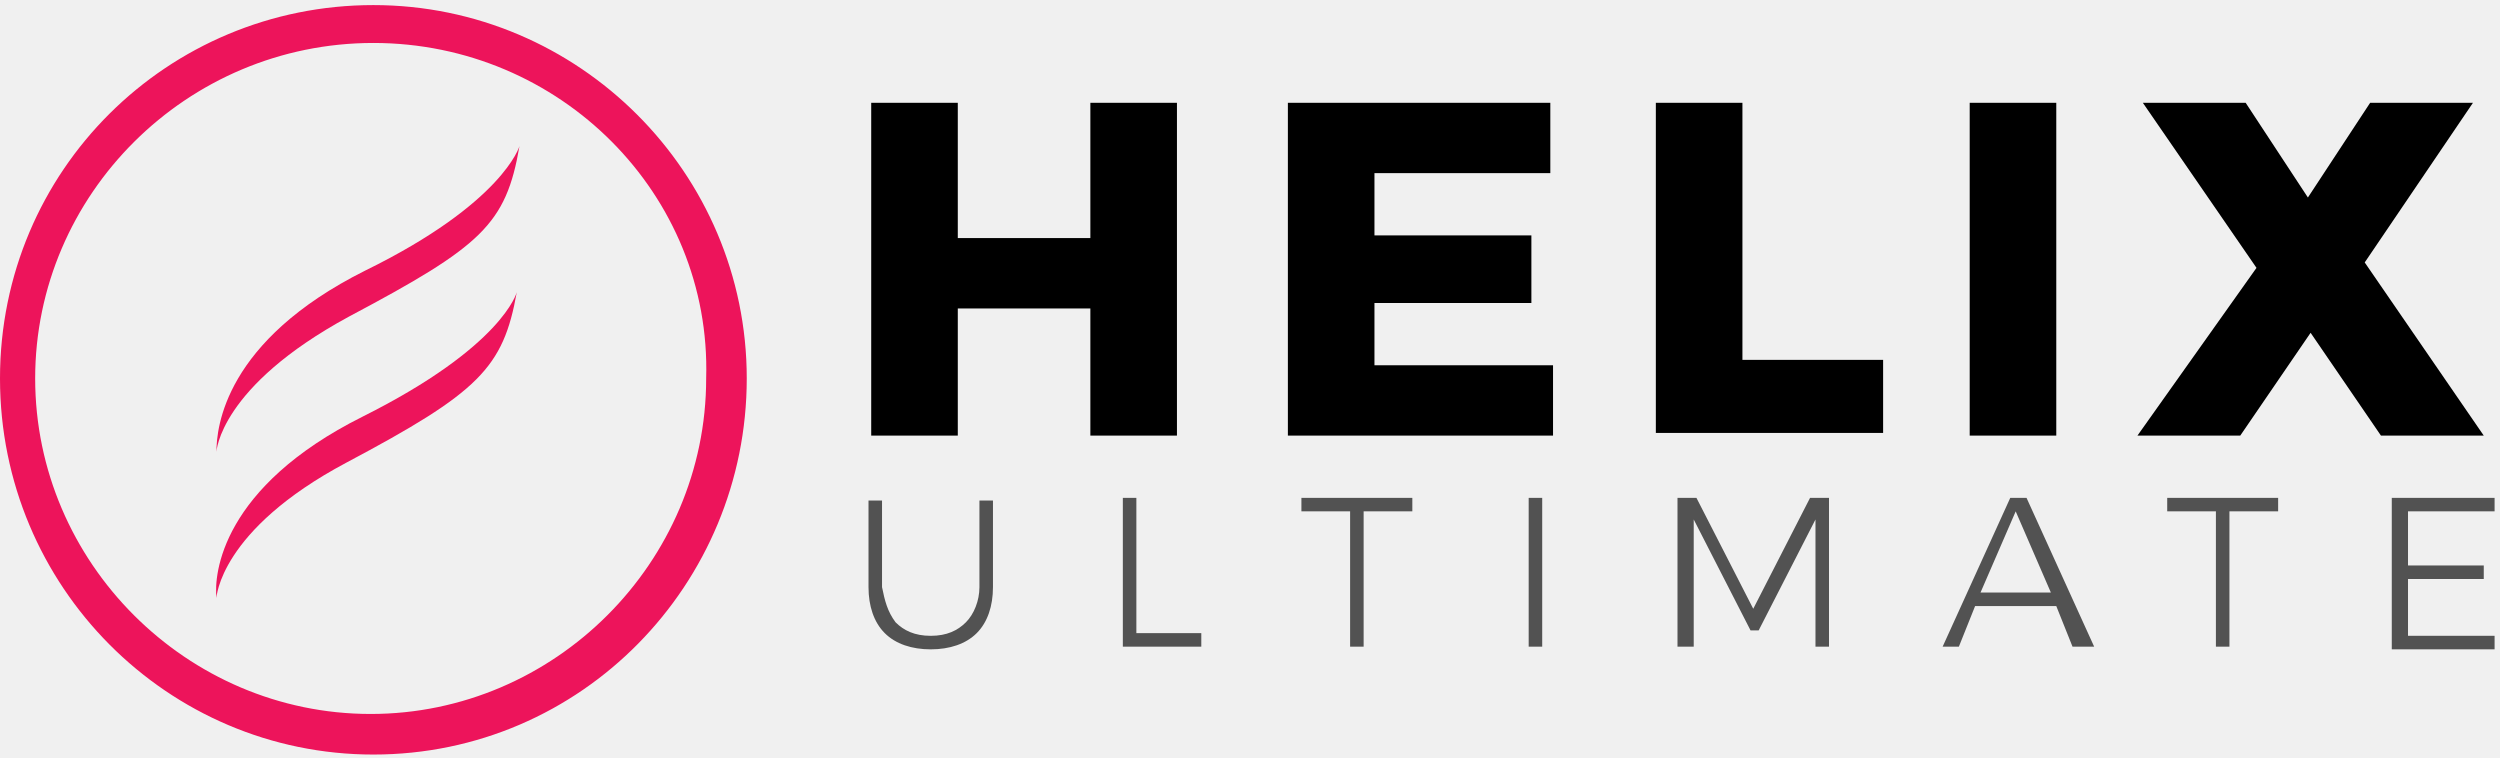
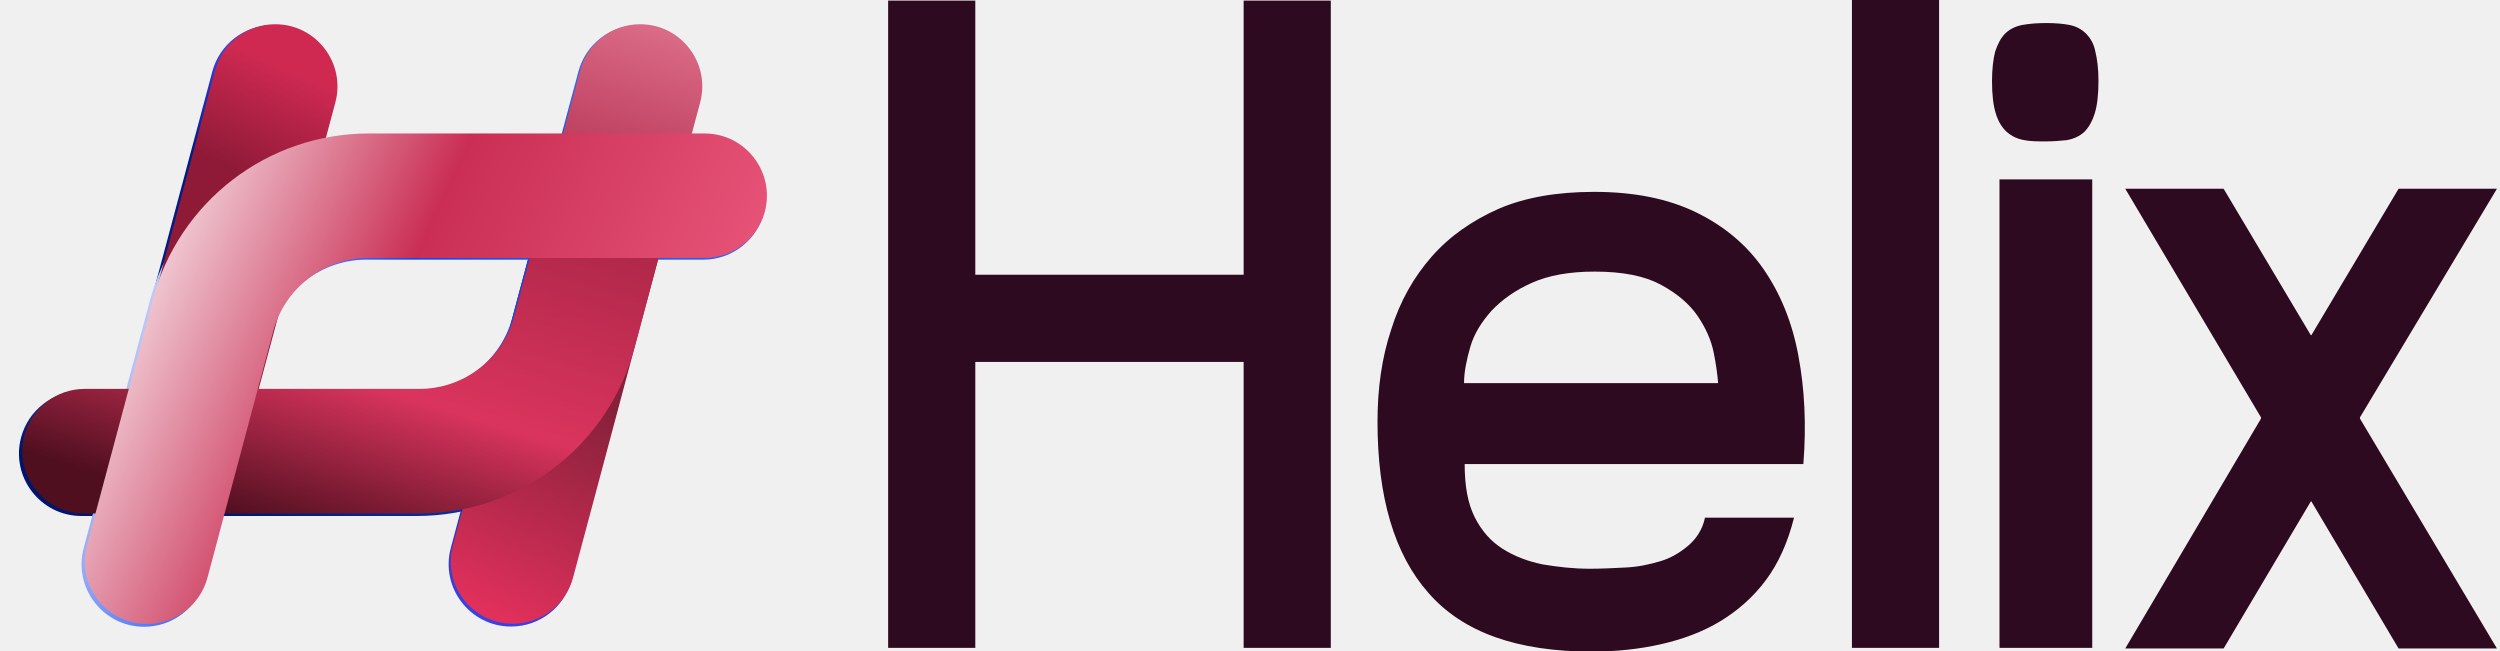
- <svg xmlns="http://www.w3.org/2000/svg" viewBox="0 0 92.4 28" enable-background="new 0 0 92.4 28">
-   <style type="text/css">.st0{fill:#ED145B;} .st1{fill:#525252;}</style>
-   <path id="Fill-1_6_" class="st0" d="M8 16.7c0-.9.3-4.1 5.5-6.7 5.1-2.5 5.7-4.6 5.7-4.6-.5 2.9-1.4 3.7-6.3 6.3-4.8 2.6-4.9 5-4.9 5z" />
-   <path id="Fill-3_6_" class="st0" d="M8 22.1s.1-2.5 4.8-5c4.9-2.6 5.8-3.5 6.3-6.3 0 0-.5 2-5.7 4.6-5.2 2.6-5.5 5.8-5.4 6.7" />
-   <g id="Group-7_6_">
-     <path id="Fill-5_6_" class="st0" d="M13.8 1.588c-6.9 0-12.5 5.6-12.5 12.4s5.6 12.4 12.4 12.4 12.4-5.6 12.4-12.4c.2-6.8-5.4-12.4-12.3-12.4m0 26.3c-7.6 0-13.8-6.2-13.8-13.9s6.2-13.8 13.8-13.8 13.8 6.2 13.8 13.8-6.1 13.9-13.8 13.9" />
+ <svg xmlns="http://www.w3.org/2000/svg" width="722" height="188" fill="none">
+   <path d="M78.734 7.267a18.024 18.024 0 00-17.412 13.37L33.08 126.304l34.787 9.318L96.145 29.949c3.062-11.446-5.563-22.682-17.411-22.682z" fill="url(#paint0_linear)" />
+   <path d="M147.601 180.944a18.025 18.025 0 0017.414-13.37l28.241-105.668-34.787-9.373-28.28 105.729c-3.062 11.446 5.564 22.682 17.412 22.682z" fill="url(#paint1_linear)" />
+   <path d="M184.443 7.267a18 18 0 00-17.386 13.336l-19.1 71.187a28.458 28.458 0 01-10.171 15.252 28.378 28.378 0 01-17.351 5.865H23.539A18.056 18.056 0 006.1 126.285c-3.077 11.47 5.565 22.736 17.44 22.736h96.951a64.499 64.499 0 0039.293-13.417 64.677 64.677 0 0023.016-34.607l19.033-71.073c3.061-11.432-5.554-22.657-17.389-22.657z" fill="url(#paint2_linear)" />
+   <path d="M220.539 61.67c3.107-11.468-5.529-22.755-17.411-22.755h-97.41a64.687 64.687 0 00-39.344 13.416 64.913 64.913 0 00-23.11 34.613l-19.09 71.314c-3.072 11.48 5.578 22.751 17.462 22.751 8.19 0 15.356-5.505 17.466-13.418l19.061-71.462A28.665 28.665 0 0188.4 80.879a28.565 28.565 0 0117.374-5.887h97.355c8.146 0 15.281-5.46 17.411-13.322z" fill="url(#paint3_linear)" />
+   <path d="M79.49 7A17.968 17.968 0 0062.13 20.328l-28.154 105.34 34.68 9.289L96.845 29.612C99.899 18.202 91.301 7 79.489 7z" fill="url(#paint4_linear)" />
+   <path d="M148.143 180.138a17.968 17.968 0 0017.359-13.329l28.154-105.34-34.679-9.343-28.193 105.401c-3.052 11.41 5.547 22.611 17.359 22.611z" fill="url(#paint5_linear)" />
+   <path d="M184.87 7a17.945 17.945 0 00-17.332 13.295l-19.041 70.966a28.362 28.362 0 01-10.139 15.205 28.287 28.287 0 01-17.297 5.846H24.466A18.001 18.001 0 007.08 125.649c-3.067 11.434 5.548 22.665 17.386 22.665h96.65a64.298 64.298 0 0039.171-13.375 64.488 64.488 0 0022.945-34.499l18.973-70.852C205.257 18.19 196.669 7 184.87 7z" fill="url(#paint6_linear)" />
+   <path d="M220.854 61.234c3.098-11.432-5.512-22.684-17.356-22.684H106.39a64.487 64.487 0 00-39.222 13.374A64.71 64.71 0 0044.13 86.429L25.1 157.522c-3.064 11.444 5.56 22.68 17.407 22.68a18.02 18.02 0 0017.412-13.376l19.002-71.24a28.576 28.576 0 0110.203-15.203 28.478 28.478 0 0117.321-5.868h97.053c8.12 0 15.233-5.443 17.356-13.28z" fill="url(#paint7_linear)" />
+   <g clip-path="url(#clip0)" fill="#2E0A20">
+     <path d="M359.165.179h25.173v186.92h-25.173v-82.576h-77.497v82.576h-25.173V.179h25.173v79.158h77.497V.179zM460.396 55.41c11.508 0 21.397 1.98 29.489 5.937 8.091 3.958 14.564 9.355 19.419 16.371 4.854 7.017 8.271 15.292 10.069 25.007 1.798 9.535 2.337 19.969 1.438 31.303h-97.815c0 6.297.899 11.334 2.877 15.292 1.978 3.958 4.675 7.016 8.092 9.175 3.416 2.159 7.192 3.598 11.507 4.498 4.316.72 8.811 1.259 13.666 1.259 3.416 0 6.832-.18 10.428-.36 3.596-.179 6.833-.899 9.89-1.799 3.056-.899 5.754-2.518 8.091-4.497 2.338-1.979 4.136-4.678 4.855-8.096h25.712c-1.798 7.196-4.495 13.133-8.091 17.991-3.596 4.857-8.091 8.815-13.126 11.873-5.035 3.059-10.788 5.217-17.082 6.657-6.293 1.439-13.126 2.159-20.138 2.159-21.577 0-37.22-5.578-47.109-16.911-9.89-11.155-14.745-27.706-14.745-49.474 0-9.715 1.259-18.53 3.956-26.626 2.517-8.096 6.473-15.112 11.688-21.049 5.214-5.937 11.687-10.434 19.419-13.852 7.552-3.239 16.722-4.858 27.51-4.858zm35.782 55.051c-.18-2.159-.54-5.037-1.259-8.636-.719-3.598-2.337-7.196-4.675-10.614-2.337-3.418-5.934-6.476-10.608-8.995-4.675-2.519-10.969-3.778-19.06-3.778-7.372 0-13.306 1.08-18.161 3.238-4.854 2.159-8.63 4.858-11.687 8.096-2.877 3.238-5.035 6.656-6.113 10.434-1.079 3.778-1.798 7.196-1.798 10.435h73.361v-.18zM534.836 0h25.173v187.1h-25.173V0zM681.559 120.895l39.558 66.385h-28.41l-25.173-42.457h-.179l-25.173 42.457h-28.41l39.198-66.385v-.359l-39.198-66.025h28.41l25.173 42.277h.179l25.173-42.277h28.41l-39.558 66.025v.359zM604.242 51.813h-26.791V187.1h26.791V51.813zM602.444 9.715c-1.259-1.26-2.877-2.16-4.855-2.519-1.798-.36-4.136-.54-6.653-.54-2.517 0-4.855.18-6.833.54-1.978.36-3.776 1.26-5.034 2.519-1.259 1.259-2.158 3.058-2.877 5.217-.54 2.159-.899 5.037-.899 8.455 0 3.958.359 7.017 1.079 9.355.719 2.34 1.798 4.138 3.236 5.398 1.439 1.259 3.057 1.978 5.035 2.338 1.798.36 3.955.36 6.113.36 2.158 0 4.316-.18 6.114-.36 1.977-.36 3.596-1.08 5.034-2.339 1.259-1.259 2.338-3.058 3.057-5.397.719-2.338 1.079-5.397 1.079-9.355 0-3.418-.36-6.296-.899-8.455a9.701 9.701 0 00-2.697-5.217z" />
  </g>
-   <path d="M32.2 3.8h3.2v5h4.9v-5h3.2v12.3h-3.2v-4.7h-4.9v4.7h-3.2v-12.3zM47.6 3.8h9.7v2.6h-6.5v2.3h5.8v2.5h-5.8v2.3h6.6v2.6h-9.8v-12.3zM61.2 3.8h3.2v9.5h5.2v2.7h-8.4v-12.2zM72.8 3.8h3.2v12.3h-3.2v-12.3zM79.2 3.8h3.8l2.3 3.5 2.3-3.5h3.8l-4 5.9 4.4 6.4h-3.8l-2.6-3.8-2.6 3.8h-3.8l4.4-6.2-4.2-6.1z" />
-   <path class="st1" d="M33.1 23c.3.3.7.5 1.3.5s1-.2 1.3-.5c.3-.3.5-.8.5-1.3v-3.2h.5v3.2c0 .7-.2 1.3-.6 1.7-.4.4-1 .6-1.7.6s-1.3-.2-1.7-.6c-.4-.4-.6-1-.6-1.7v-3.2h.5v3.2c.1.5.2.9.5 1.3zM41.5 18.4h.5v5h2.4v.5h-2.9v-5.5zM48.1 18.4h4.1v.5h-1.8v5h-.5v-5h-1.8v-.5zM56.4 18.4h.6v5.5h-.5v-5.5zM62 18.4h.7l2.1 4.1 2.1-4.1h.7v5.5h-.5v-4.7l-2.1 4.1h-.3l-2.1-4.1v4.7h-.6v-5.5zM76.6 23.9l-.6-1.5h-3l-.6 1.5h-.6l2.5-5.5h.6l2.5 5.5h-.8zm-3.4-2h2.6l-1.3-3-1.3 3zM80.1 18.4h4.1v.5h-1.8v5h-.5v-5h-1.8v-.5zM88.5 18.4h3.7v.5h-3.2v2h2.8v.5h-2.8v2.1h3.2v.5h-3.8v-5.6z" />
+   <defs>
+     <linearGradient id="paint0_linear" x1="56.541" y1="140.206" x2="107.453" y2="27.361" gradientUnits="userSpaceOnUse">
+       <stop offset=".703" stop-color="#001D84" />
+       <stop offset=".969" stop-color="#3C43EB" />
+     </linearGradient>
+     <linearGradient id="paint1_linear" x1="147.583" y1="185.53" x2="198.531" y2="72.653" gradientUnits="userSpaceOnUse">
+       <stop stop-color="#3C43EB" />
+       <stop offset=".583" stop-color="#001D84" />
+     </linearGradient>
+     <linearGradient id="paint2_linear" x1="0" y1="129.338" x2="50.418" y2="-33.949" gradientUnits="userSpaceOnUse">
+       <stop stop-color="#00156B" />
+       <stop offset=".281" stop-color="#0F4FF3" />
+       <stop offset=".651" stop-color="#0F42F5" />
+       <stop offset="1" stop-color="#3C77EB" />
+     </linearGradient>
+     <linearGradient id="paint3_linear" x1="29.399" y1="57.182" x2="245.318" y2="156.213" gradientUnits="userSpaceOnUse">
+       <stop stop-color="#FCFCFC" />
+       <stop offset=".375" stop-color="#1047F5" />
+       <stop offset=".974" stop-color="#3A75EC" />
+     </linearGradient>
+     <linearGradient id="paint4_linear" x1="57.366" y1="139.527" x2="108.119" y2="27.032" gradientUnits="userSpaceOnUse">
+       <stop offset=".703" stop-color="#8E1A37" />
+       <stop offset=".969" stop-color="#CF2952" />
+     </linearGradient>
+     <linearGradient id="paint5_linear" x1="148.125" y1="184.71" x2="198.915" y2="72.183" gradientUnits="userSpaceOnUse">
+       <stop stop-color="#E6315E" />
+       <stop offset=".583" stop-color="#87213A" />
+     </linearGradient>
+     <linearGradient id="paint6_linear" x1="1" y1="128.692" x2="51.261" y2="-34.088" gradientUnits="userSpaceOnUse">
+       <stop stop-color="#4F0F1F" />
+       <stop offset=".281" stop-color="#DA345D" />
+       <stop offset=".651" stop-color="#AD2748" />
+       <stop offset="1" stop-color="#DA6A86" />
+     </linearGradient>
+     <linearGradient id="paint7_linear" x1="30.308" y1="56.76" x2="245.556" y2="155.484" gradientUnits="userSpaceOnUse">
+       <stop stop-color="#FCFCFC" />
+       <stop offset=".375" stop-color="#CA2E54" />
+       <stop offset=".974" stop-color="#F76A8D" />
+     </linearGradient>
+     <clipPath id="clip0">
+       <path fill="#fff" transform="translate(256.495)" d="M0 0h464.621v188H0z" />
+     </clipPath>
+   </defs>
</svg>
